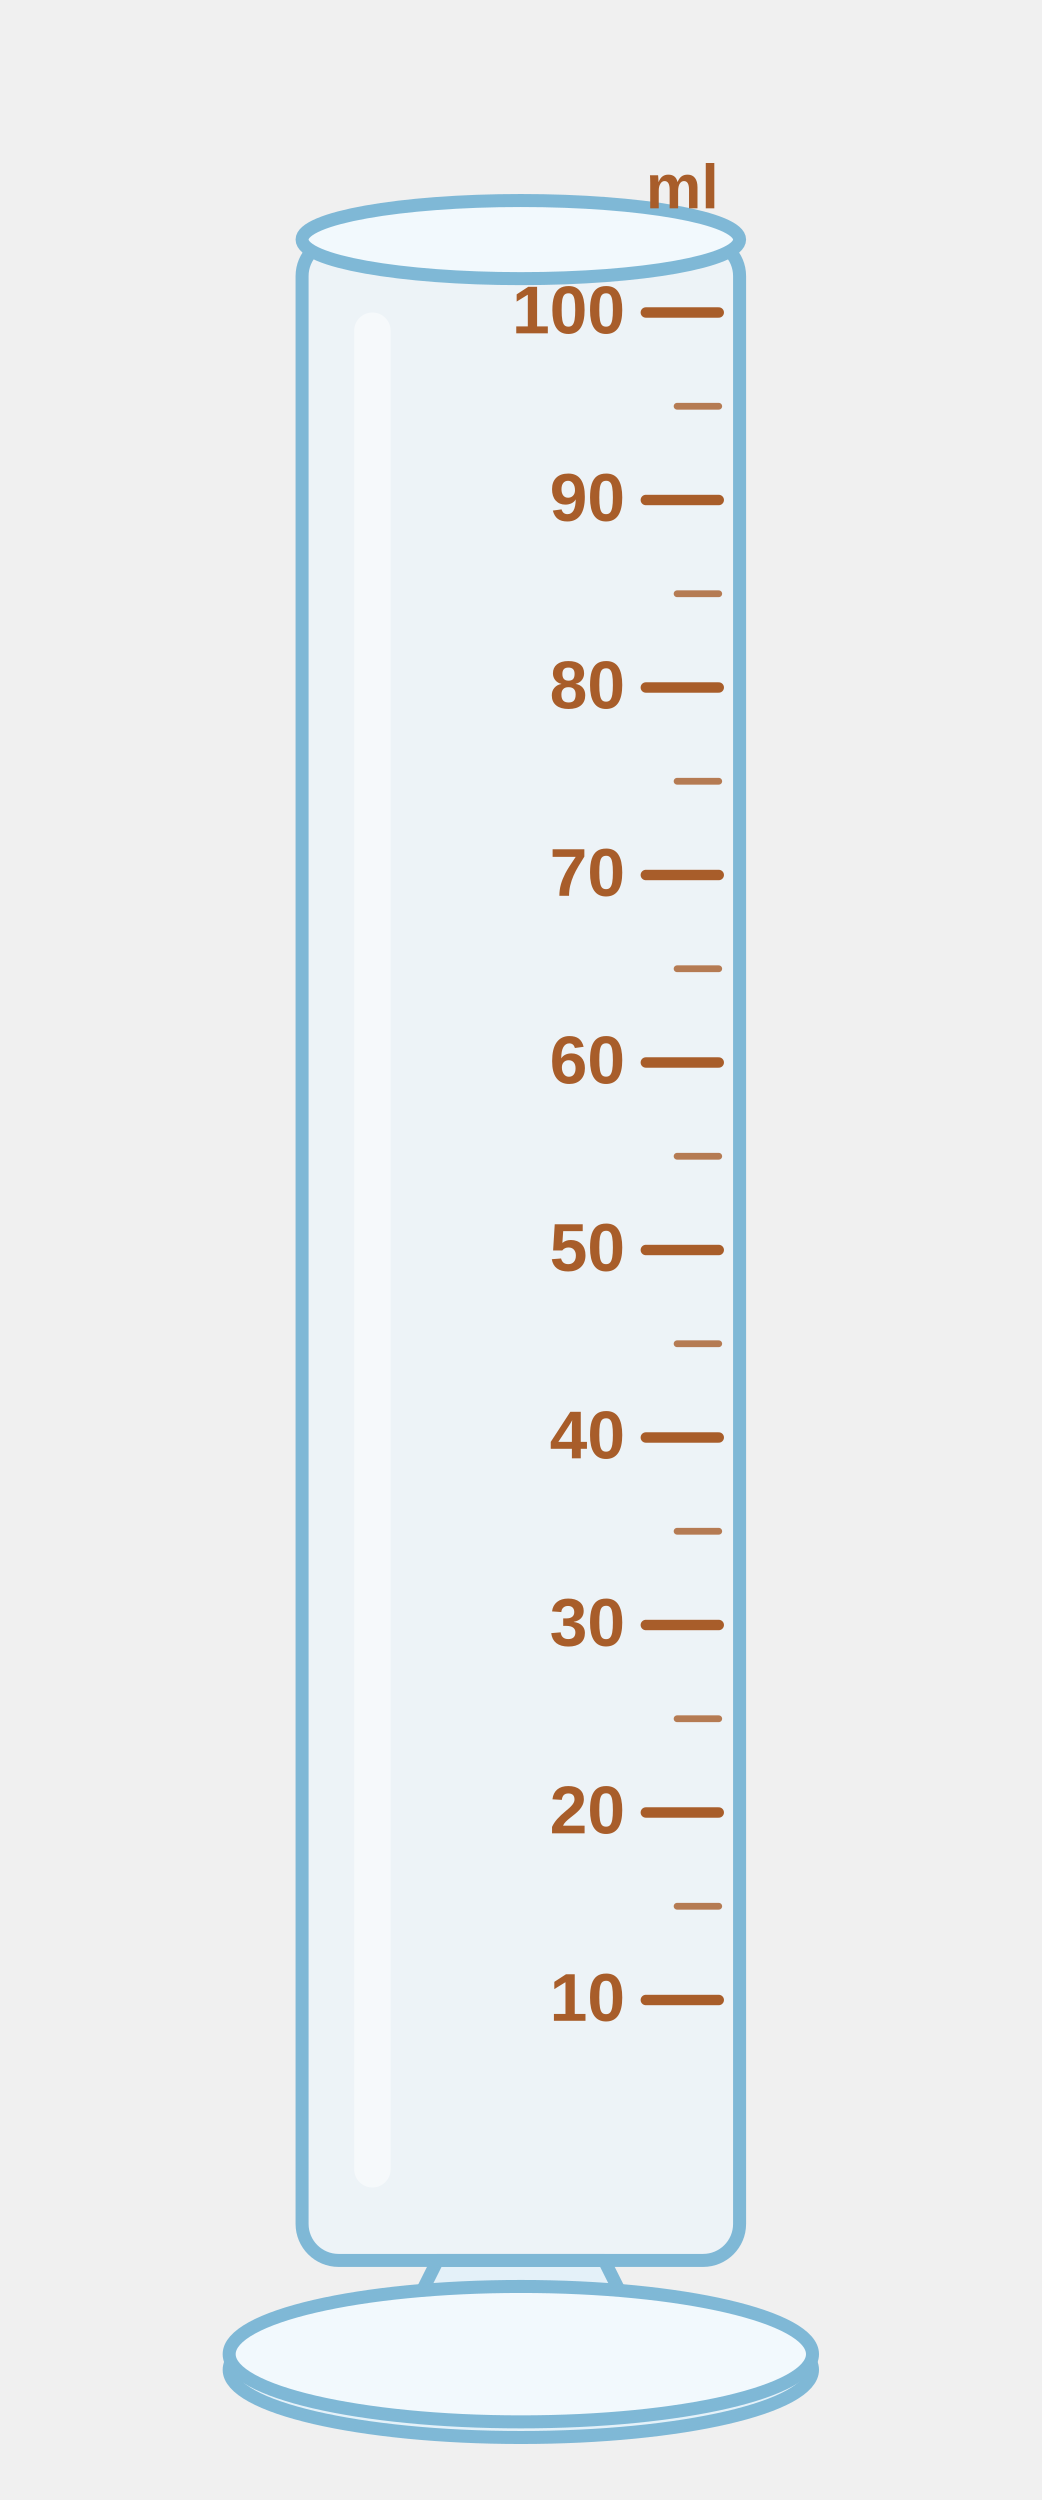
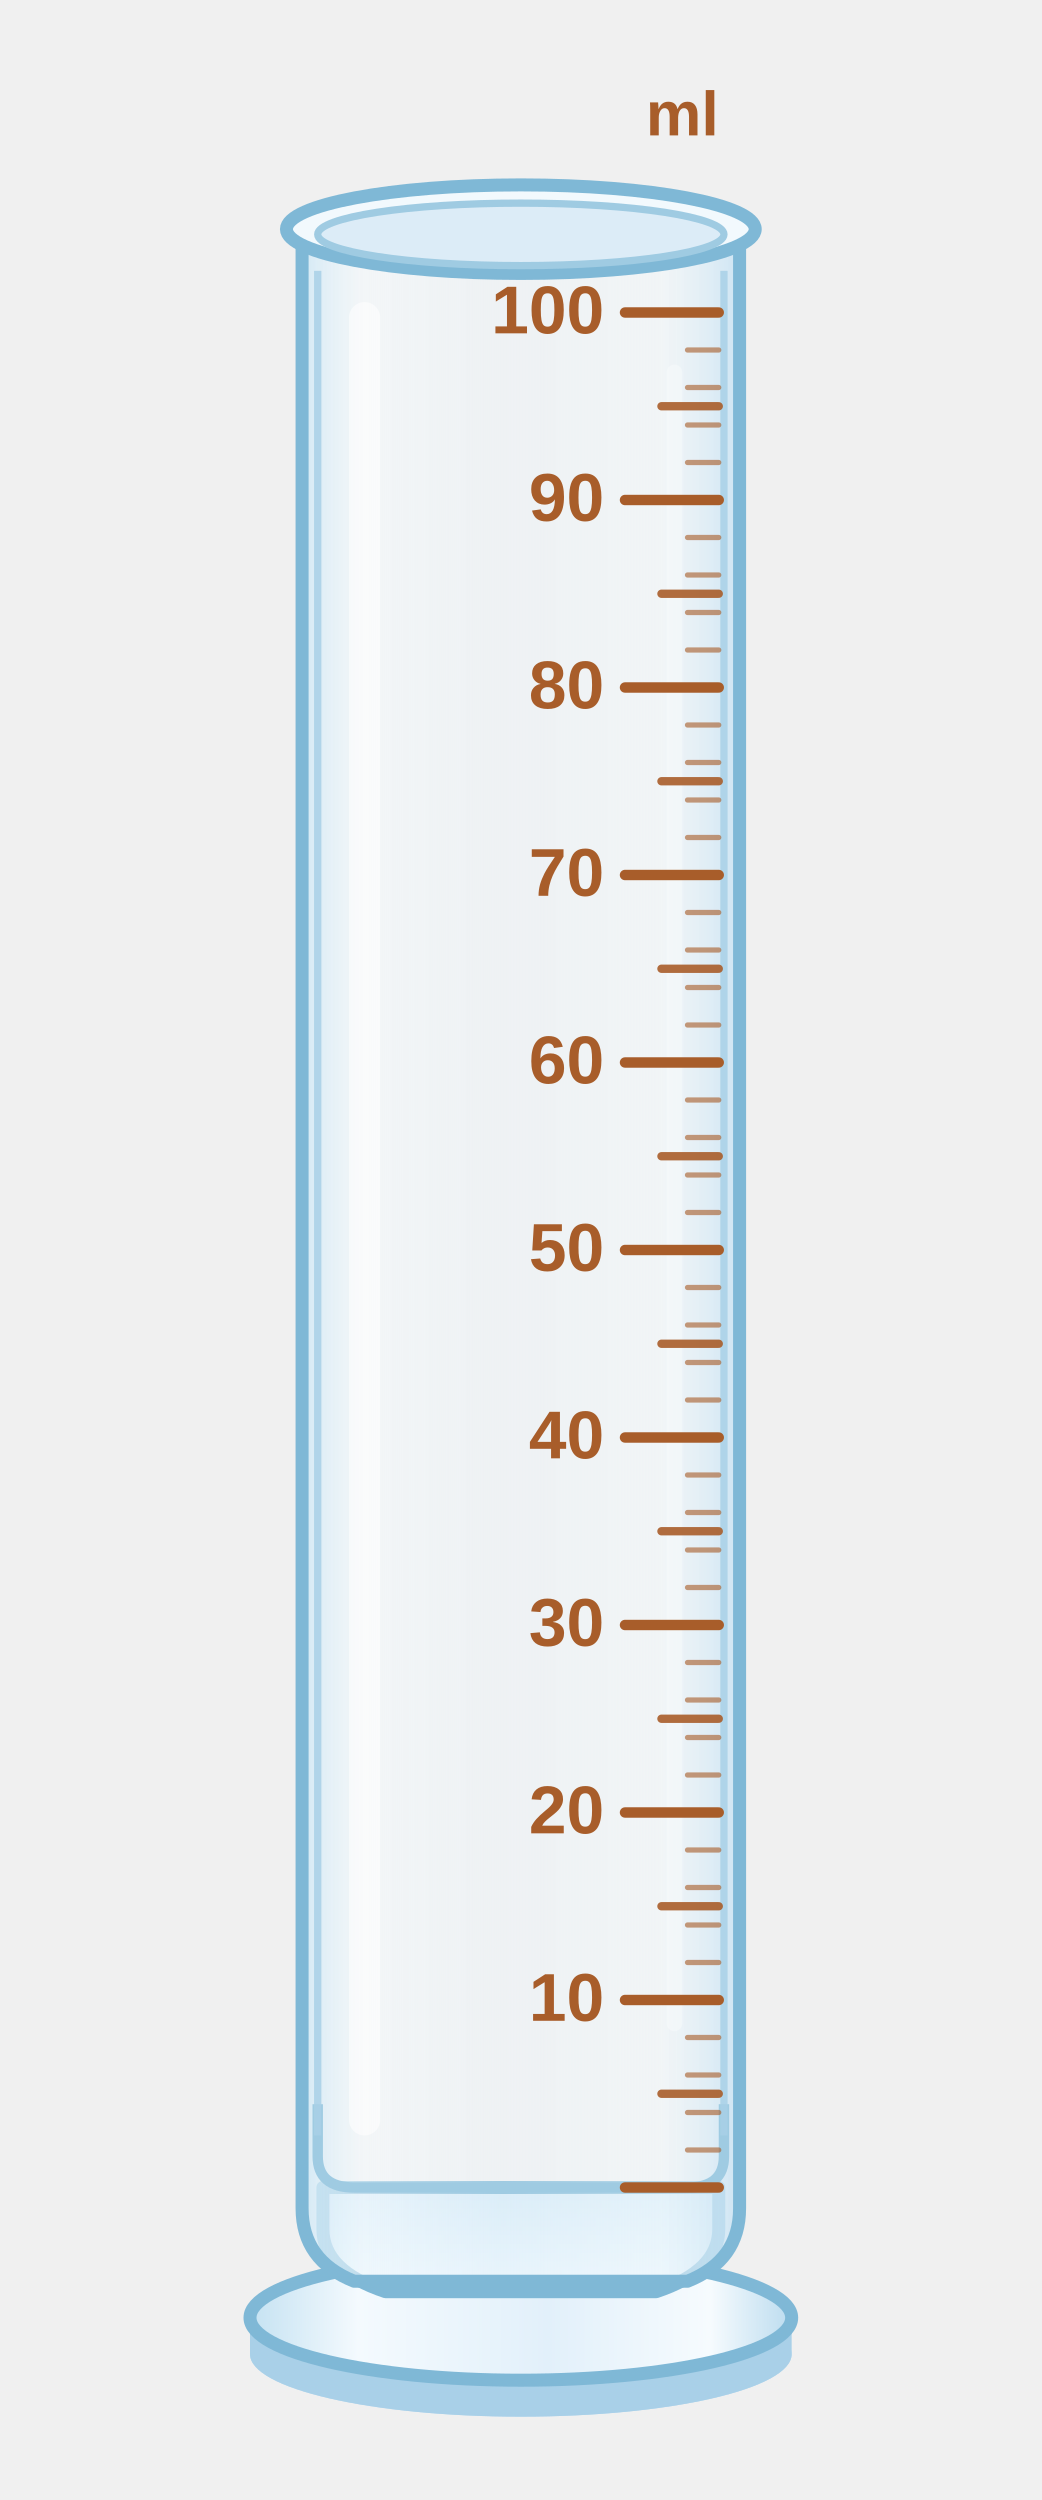
<svg xmlns="http://www.w3.org/2000/svg" viewBox="0 0 200 480" width="200" height="480" role="img" aria-label="משורה מדורגת">
-   <path d="M84 434 L78 446 Q76 450 82 452 L118 452 Q124 450 122 446 L116 434 Z" fill="#e4f1f9" stroke="#7fb8d6" stroke-width="2.5" stroke-linejoin="round" />
-   <ellipse cx="100" cy="455" rx="56" ry="13" fill="#e4f1f9" stroke="#7fb8d6" stroke-width="2.5" />
-   <ellipse cx="100" cy="452" rx="56" ry="13" fill="#f2f9fd" stroke="#7fb8d6" stroke-width="2.5" />
-   <rect x="58" y="46" width="84" height="388" rx="7" fill="#eaf5fc" fill-opacity="0.55" stroke="#7fb8d6" stroke-width="2.5" />
-   <ellipse cx="100" cy="46" rx="42" ry="7.5" fill="#f2f9fd" stroke="#7fb8d6" stroke-width="2.5" />
-   <rect x="68" y="60" width="7" height="360" rx="3.5" fill="#ffffff" opacity="0.5" />
+   <defs>
+     <linearGradient id="tube" x1="0" y1="0" x2="1" y2="0">
+       <stop offset="0%" stop-color="#cfe8f6" stop-opacity="0.85" />
+       <stop offset="14%" stop-color="#f6fbfe" stop-opacity="0.55" />
+       <stop offset="46%" stop-color="#eaf5fc" stop-opacity="0.30" />
+       <stop offset="82%" stop-color="#f3fafd" stop-opacity="0.50" />
+       <stop offset="100%" stop-color="#c8e3f4" stop-opacity="0.85" />
+     </linearGradient>
+     <linearGradient id="foot" x1="0" y1="0" x2="1" y2="0">
+       <stop offset="0%" stop-color="#c5e2f2" />
+       <stop offset="20%" stop-color="#f4fafe" />
+       <stop offset="55%" stop-color="#e2f0fa" />
+       <stop offset="85%" stop-color="#f6fbfe" />
+       <stop offset="100%" stop-color="#bcdcef" />
+     </linearGradient>
+     <linearGradient id="plug" x1="0" y1="0" x2="0" y2="1">
+       <stop offset="0%" stop-color="#d3e9f6" />
+       <stop offset="100%" stop-color="#eaf5fc" />
+     </linearGradient>
+   </defs>
+   <ellipse cx="100" cy="452" rx="52" ry="12" fill="#bcdcef" />
+   <path d="M48 452 A52 12 0 0 0 152 452 L152 445 A52 12 0 0 1 48 445 Z" fill="#a9d0e8" />
+   <ellipse cx="100" cy="445" rx="52" ry="12" fill="url(#foot)" stroke="#7fb8d6" stroke-width="2.5" />
+   <path d="M62 420 L62 428 Q62 436 74 440 L126 440 Q138 436 138 428 L138 420 Z" fill="url(#plug)" stroke="#7fb8d6" stroke-width="2.5" stroke-linejoin="round" />
+   <path d="M58 44 L58 424 Q58 434 68 438 L132 438 Q142 434 142 424 L142 44 Z" fill="url(#tube)" stroke="#7fb8d6" stroke-width="2.5" stroke-linejoin="round" />
+   <path d="M61 404 L61 414 Q61 420 68 420 L132 420 Q139 420 139 414 L139 404" fill="none" stroke="#9fcbe2" stroke-width="2" />
+   <line x1="61" y1="52" x2="61" y2="410" stroke="#a8d0e6" stroke-width="1.4" opacity="0.85" />
+   <line x1="139" y1="52" x2="139" y2="410" stroke="#a8d0e6" stroke-width="1.4" opacity="0.85" />
+   <ellipse cx="100" cy="44" rx="45" ry="8.5" fill="#f2f9fd" stroke="#7fb8d6" stroke-width="2.5" />
+   <ellipse cx="100" cy="45" rx="39" ry="6" fill="#dcecf7" stroke="#9fcbe2" stroke-width="1.4" />
+   <rect x="67" y="58" width="6" height="352" rx="3" fill="#ffffff" opacity="0.55" />
+   <rect x="128" y="70" width="3" height="320" rx="1.5" fill="#ffffff" opacity="0.3" />
  <g stroke="#a85d2a" stroke-width="2" stroke-linecap="round">
-     <line x1="124" y1="60" x2="138" y2="60" />
-     <line x1="124" y1="96" x2="138" y2="96" />
-     <line x1="124" y1="132" x2="138" y2="132" />
-     <line x1="124" y1="168" x2="138" y2="168" />
-     <line x1="124" y1="204" x2="138" y2="204" />
-     <line x1="124" y1="240" x2="138" y2="240" />
-     <line x1="124" y1="276" x2="138" y2="276" />
-     <line x1="124" y1="312" x2="138" y2="312" />
-     <line x1="124" y1="348" x2="138" y2="348" />
-     <line x1="124" y1="384" x2="138" y2="384" />
+     <line x1="120" y1="60" x2="138" y2="60" />
+     <line x1="120" y1="96" x2="138" y2="96" />
+     <line x1="120" y1="132" x2="138" y2="132" />
+     <line x1="120" y1="168" x2="138" y2="168" />
+     <line x1="120" y1="204" x2="138" y2="204" />
+     <line x1="120" y1="240" x2="138" y2="240" />
+     <line x1="120" y1="276" x2="138" y2="276" />
+     <line x1="120" y1="312" x2="138" y2="312" />
+     <line x1="120" y1="348" x2="138" y2="348" />
+     <line x1="120" y1="384" x2="138" y2="384" />
+     <line x1="120" y1="420" x2="138" y2="420" />
  </g>
-   <g stroke="#a85d2a" stroke-width="1.3" stroke-linecap="round" opacity="0.8">
-     <line x1="130" y1="78" x2="138" y2="78" />
-     <line x1="130" y1="114" x2="138" y2="114" />
-     <line x1="130" y1="150" x2="138" y2="150" />
-     <line x1="130" y1="186" x2="138" y2="186" />
-     <line x1="130" y1="222" x2="138" y2="222" />
-     <line x1="130" y1="258" x2="138" y2="258" />
-     <line x1="130" y1="294" x2="138" y2="294" />
-     <line x1="130" y1="330" x2="138" y2="330" />
-     <line x1="130" y1="366" x2="138" y2="366" />
+   <g stroke="#a85d2a" stroke-width="1.6" stroke-linecap="round" opacity="0.9">
+     <line x1="127" y1="78" x2="138" y2="78" />
+     <line x1="127" y1="114" x2="138" y2="114" />
+     <line x1="127" y1="150" x2="138" y2="150" />
+     <line x1="127" y1="186" x2="138" y2="186" />
+     <line x1="127" y1="222" x2="138" y2="222" />
+     <line x1="127" y1="258" x2="138" y2="258" />
+     <line x1="127" y1="294" x2="138" y2="294" />
+     <line x1="127" y1="330" x2="138" y2="330" />
+     <line x1="127" y1="366" x2="138" y2="366" />
+     <line x1="127" y1="402" x2="138" y2="402" />
+   </g>
+   <g stroke="#a85d2a" stroke-width="1" stroke-linecap="round" opacity="0.62">
+     <line x1="132" y1="67.2" x2="138" y2="67.2" />
+     <line x1="132" y1="74.4" x2="138" y2="74.4" />
+     <line x1="132" y1="81.6" x2="138" y2="81.6" />
+     <line x1="132" y1="88.8" x2="138" y2="88.8" />
+     <line x1="132" y1="103.2" x2="138" y2="103.2" />
+     <line x1="132" y1="110.4" x2="138" y2="110.4" />
+     <line x1="132" y1="117.6" x2="138" y2="117.6" />
+     <line x1="132" y1="124.8" x2="138" y2="124.8" />
+     <line x1="132" y1="139.2" x2="138" y2="139.2" />
+     <line x1="132" y1="146.4" x2="138" y2="146.4" />
+     <line x1="132" y1="153.6" x2="138" y2="153.6" />
+     <line x1="132" y1="160.8" x2="138" y2="160.8" />
+     <line x1="132" y1="175.2" x2="138" y2="175.2" />
+     <line x1="132" y1="182.4" x2="138" y2="182.4" />
+     <line x1="132" y1="189.6" x2="138" y2="189.6" />
+     <line x1="132" y1="196.8" x2="138" y2="196.8" />
+     <line x1="132" y1="211.2" x2="138" y2="211.2" />
+     <line x1="132" y1="218.4" x2="138" y2="218.4" />
+     <line x1="132" y1="225.6" x2="138" y2="225.6" />
+     <line x1="132" y1="232.8" x2="138" y2="232.8" />
+     <line x1="132" y1="247.2" x2="138" y2="247.2" />
+     <line x1="132" y1="254.4" x2="138" y2="254.4" />
+     <line x1="132" y1="261.6" x2="138" y2="261.6" />
+     <line x1="132" y1="268.8" x2="138" y2="268.8" />
+     <line x1="132" y1="283.2" x2="138" y2="283.2" />
+     <line x1="132" y1="290.4" x2="138" y2="290.4" />
+     <line x1="132" y1="297.6" x2="138" y2="297.6" />
+     <line x1="132" y1="304.8" x2="138" y2="304.8" />
+     <line x1="132" y1="319.2" x2="138" y2="319.2" />
+     <line x1="132" y1="326.4" x2="138" y2="326.4" />
+     <line x1="132" y1="333.6" x2="138" y2="333.6" />
+     <line x1="132" y1="340.8" x2="138" y2="340.8" />
+     <line x1="132" y1="355.2" x2="138" y2="355.2" />
+     <line x1="132" y1="362.4" x2="138" y2="362.4" />
+     <line x1="132" y1="369.6" x2="138" y2="369.6" />
+     <line x1="132" y1="376.8" x2="138" y2="376.8" />
+     <line x1="132" y1="391.2" x2="138" y2="391.2" />
+     <line x1="132" y1="398.4" x2="138" y2="398.4" />
+     <line x1="132" y1="405.6" x2="138" y2="405.6" />
+     <line x1="132" y1="412.8" x2="138" y2="412.8" />
  </g>
  <g fill="#a85d2a" font-family="Assistant, Arial, sans-serif" font-size="13" font-weight="700" text-anchor="end">
-     <text x="120" y="64">100</text>
-     <text x="120" y="100">90</text>
-     <text x="120" y="136">80</text>
-     <text x="120" y="172">70</text>
-     <text x="120" y="208">60</text>
-     <text x="120" y="244">50</text>
-     <text x="120" y="280">40</text>
-     <text x="120" y="316">30</text>
-     <text x="120" y="352">20</text>
-     <text x="120" y="388">10</text>
+     <text x="116" y="64">100</text>
+     <text x="116" y="100">90</text>
+     <text x="116" y="136">80</text>
+     <text x="116" y="172">70</text>
+     <text x="116" y="208">60</text>
+     <text x="116" y="244">50</text>
+     <text x="116" y="280">40</text>
+     <text x="116" y="316">30</text>
+     <text x="116" y="352">20</text>
+     <text x="116" y="388">10</text>
  </g>
-   <text x="138" y="40" fill="#a85d2a" font-family="Assistant, Arial, sans-serif" font-size="12" font-weight="700" text-anchor="end">ml</text>
+   <text x="138" y="26" fill="#a85d2a" font-family="Assistant, Arial, sans-serif" font-size="12" font-weight="700" text-anchor="end">ml</text>
</svg>
